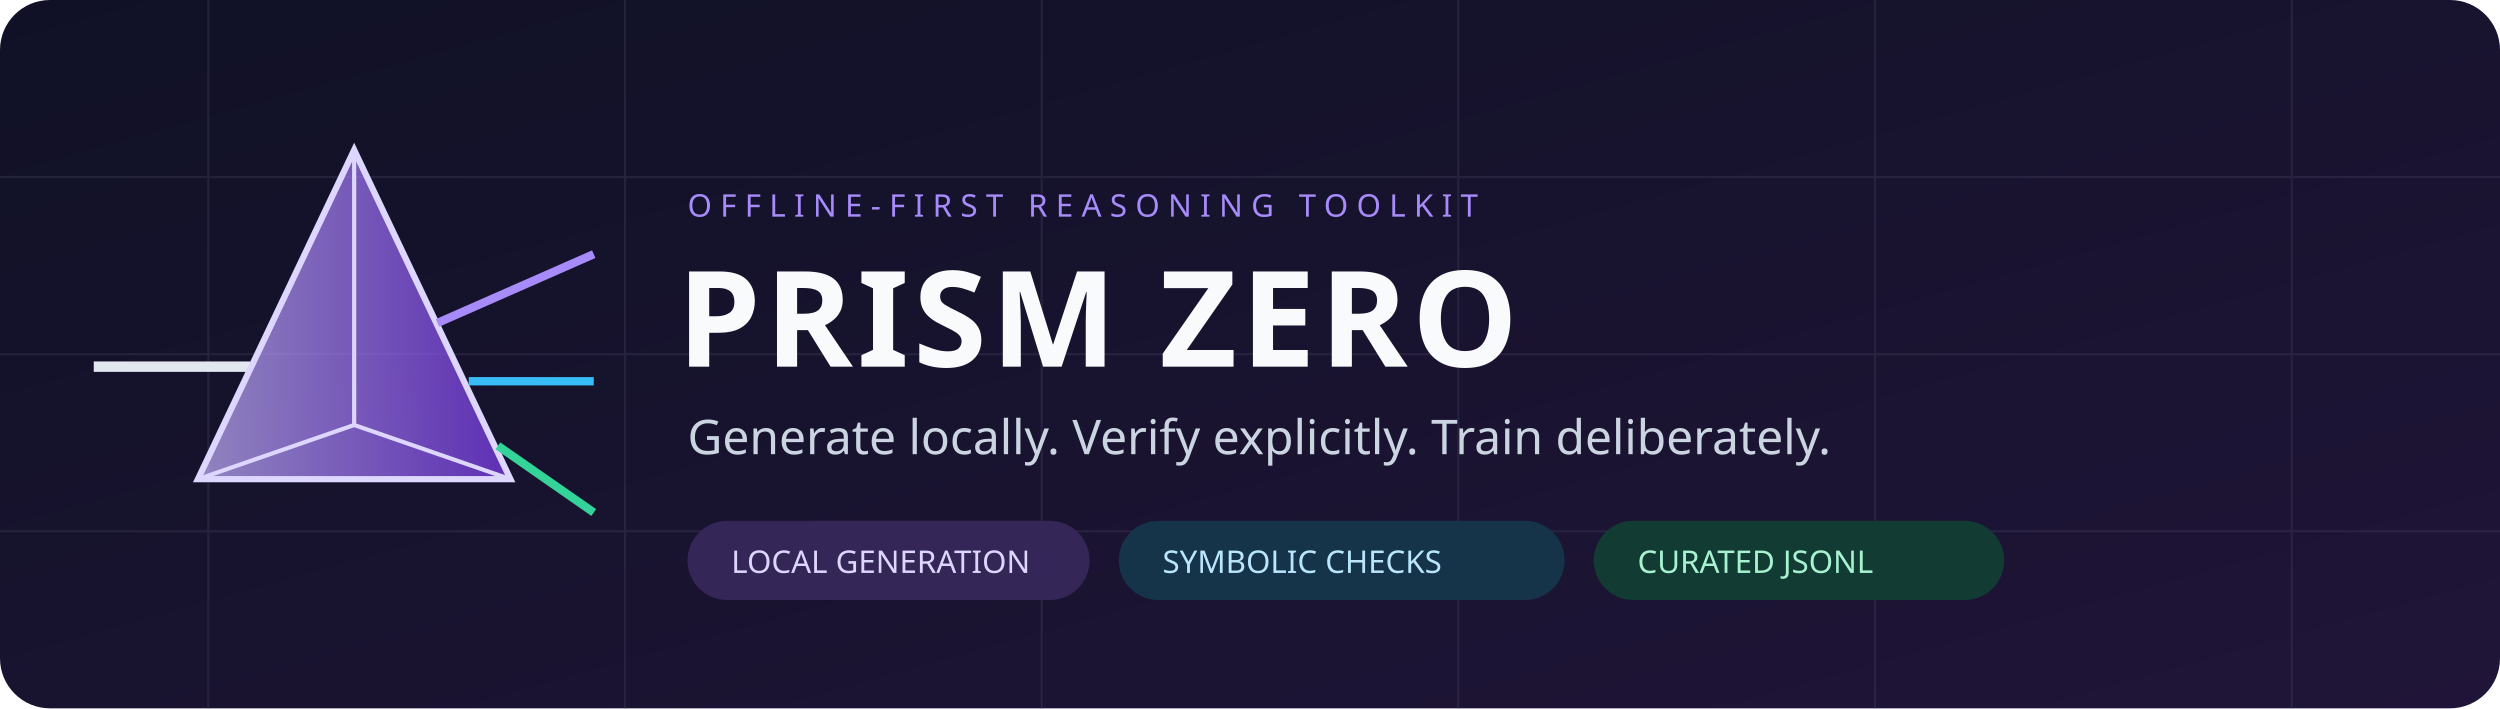
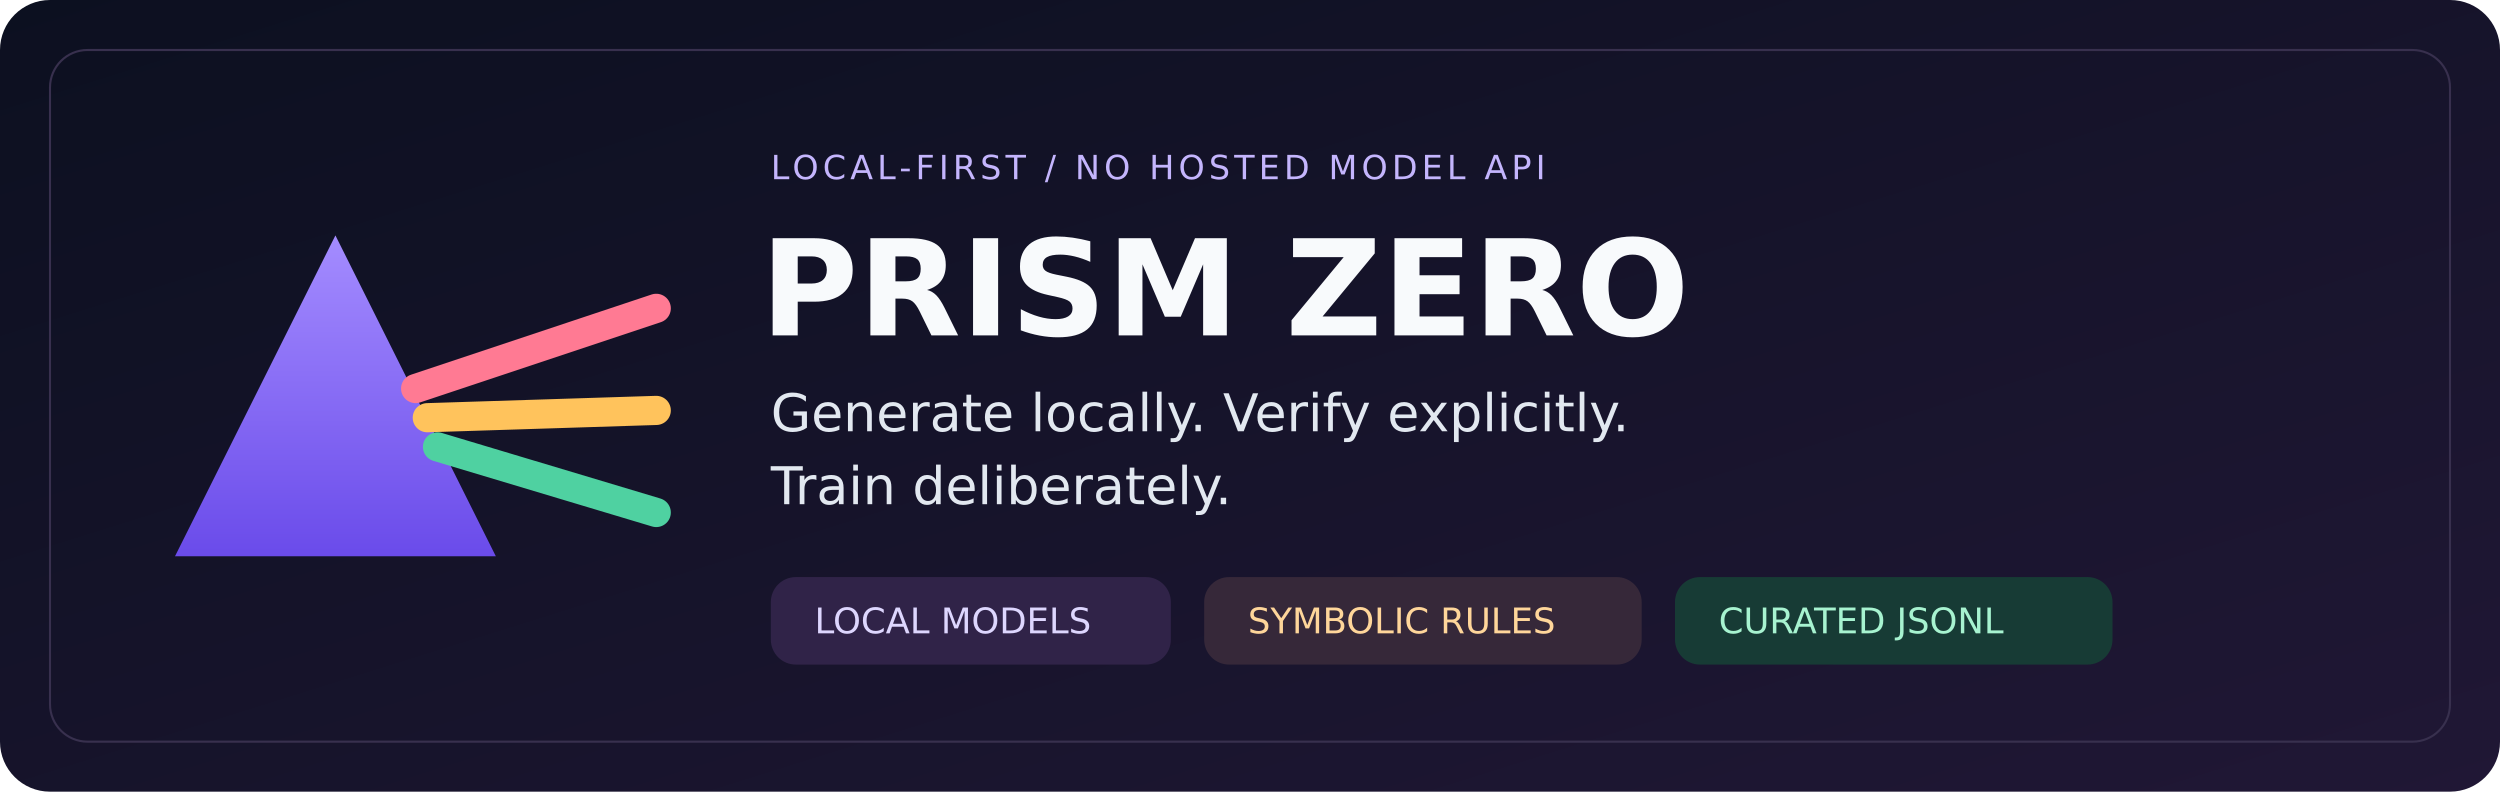
- <svg xmlns="http://www.w3.org/2000/svg" viewBox="0 0 1200 340" role="img" aria-labelledby="title desc">
+ <svg xmlns="http://www.w3.org/2000/svg" viewBox="0 0 1200 380" role="img" aria-labelledby="title desc">
  <defs>
-     <linearGradient id="bg" x2="1" y2="1">
-       <stop stop-color="#101126" />
-       <stop offset="1" stop-color="#201538" />
+     <linearGradient id="background" x1="0" y1="0" x2="1" y2="1">
+       <stop stop-color="#0c1020" />
+       <stop offset="1" stop-color="#201735" />
    </linearGradient>
-     <linearGradient id="prism">
-       <stop stop-color="#c4b5fd" />
-       <stop offset="1" stop-color="#7c3aed" />
+     <linearGradient id="prism-face" x1="0" x2="0" y1="0" y2="1">
+       <stop offset="0" stop-color="#a48cff" />
+       <stop offset="1" stop-color="#6a4bea" />
    </linearGradient>
  </defs>
-   <rect width="1200" height="340" rx="24" fill="url(#bg)" />
-   <g fill="none" stroke="#36314e" opacity=".5">
-     <path d="M0 85H1200M0 170H1200M0 255H1200M100 0V340M300 0V340M500 0V340M700 0V340M900 0V340M1100 0V340" />
+   <rect width="1200" height="380" rx="24" fill="url(#background)" />
+   <rect x="24" y="24" width="1152" height="332" rx="18" fill="none" stroke="#38304e" />
+   <g transform="translate(70 92) scale(7)">
+     <path class="body" d="M13 3 24 25H2Z" fill="url(#prism-face)" />
+     <path class="ray" d="M18.5 13.5 35 8" stroke="#ff7a93" stroke-linecap="round" stroke-width="2" />
+     <path class="ray" d="M19.3 15.5 35 15" stroke="#ffc35c" stroke-linecap="round" stroke-width="2" />
+     <path class="ray" d="M20 17.5 35 22" stroke="#4fd1a1" stroke-linecap="round" stroke-width="2" />
  </g>
-   <path d="M45 176H120" stroke="#e2e8f0" stroke-width="5" />
-   <path d="M170 72L245 230H95Z" fill="url(#prism)" fill-opacity=".7" stroke="#ddd6fe" stroke-width="3" />
-   <path d="M170 72V204L245 230M170 204L95 230" fill="none" stroke="#ddd6fe" stroke-width="2" />
-   <g fill="none" stroke-width="4">
-     <path d="M210 155L285 122" stroke="#a78bfa" />
-     <path d="M225 183H285" stroke="#38bdf8" />
-     <path d="M239 214L285 246" stroke="#34d399" />
-   </g>
-   <g font-family="system-ui,Segoe UI,sans-serif">
-     <text x="330" y="104" fill="#a78bfa" font-size="15" letter-spacing="4">OFFLINE-FIRST REASONING TOOLKIT</text>
-     <text x="325" y="176" fill="#f8fafc" font-size="64" font-weight="750" letter-spacing="2">PRISM ZERO</text>
-     <text x="330" y="218" fill="#cbd5e1" font-size="23">Generate locally. Verify explicitly. Train deliberately.</text>
-     <g font-size="15">
-       <rect x="330" y="250" width="193" height="38" rx="19" fill="#342657" />
-       <text x="351" y="275" fill="#ddd6fe">LOCAL GENERATION</text>
-       <rect x="537" y="250" width="214" height="38" rx="19" fill="#153449" />
-       <text x="558" y="275" fill="#bae6fd">SYMBOLIC CHECKS</text>
-       <rect x="765" y="250" width="197" height="38" rx="19" fill="#123b34" />
-       <text x="786" y="275" fill="#a7f3d0">CURATED JSONL</text>
+   <g font-family="DejaVu Sans,Arial,sans-serif">
+     <text x="370" y="86" fill="#c4b5fd" font-size="16" letter-spacing="2">LOCAL-FIRST / NO HOSTED MODEL API</text>
+     <text x="365" y="161" fill="#f8fafc" font-size="64" font-weight="700">PRISM ZERO</text>
+     <text x="370" y="207" fill="#e2e8f0" font-size="25">Generate locally. Verify explicitly.</text>
+     <text x="370" y="242" fill="#e2e8f0" font-size="25">Train deliberately.</text>
+     <g font-size="17">
+       <rect x="370" y="277" width="192" height="42" rx="12" fill="#302348" />
+       <text x="391" y="304" fill="#ddd6fe">LOCAL MODELS</text>
+       <rect x="578" y="277" width="210" height="42" rx="12" fill="#362839" />
+       <text x="599" y="304" fill="#ffd69a">SYMBOLIC RULES</text>
+       <rect x="804" y="277" width="210" height="42" rx="12" fill="#173b35" />
+       <text x="825" y="304" fill="#a7f3d0">CURATED JSONL</text>
    </g>
  </g>
</svg>
